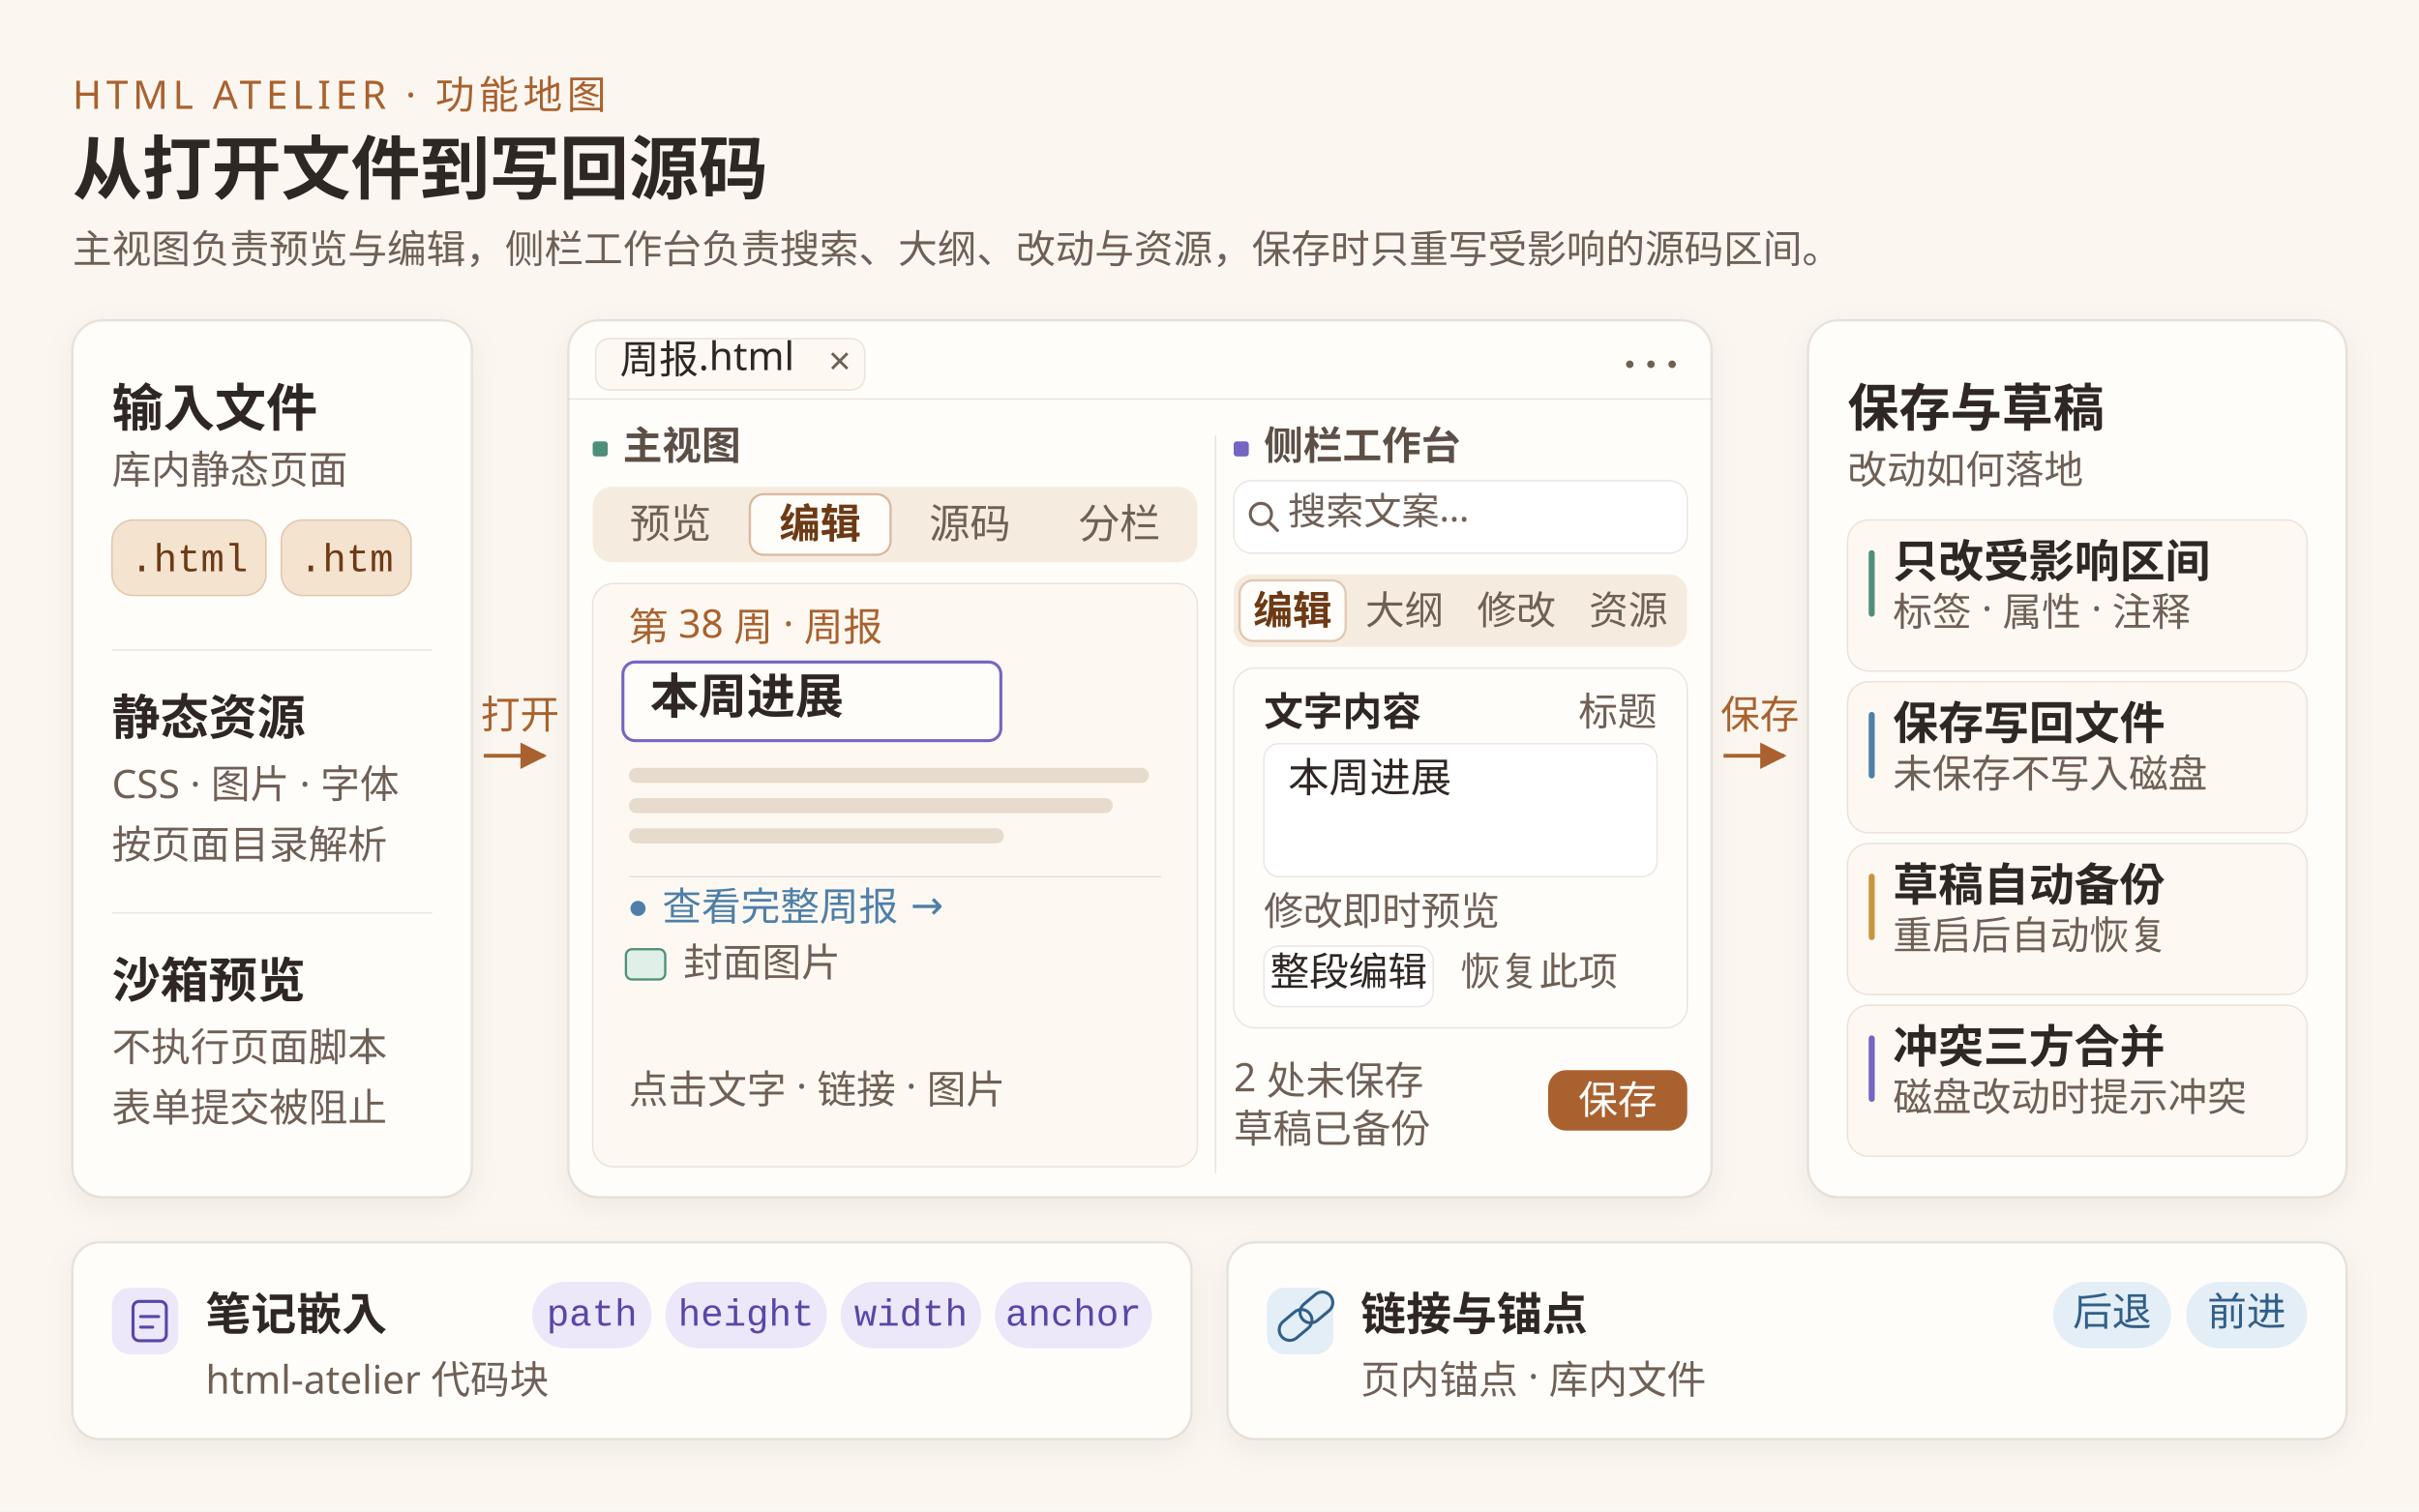
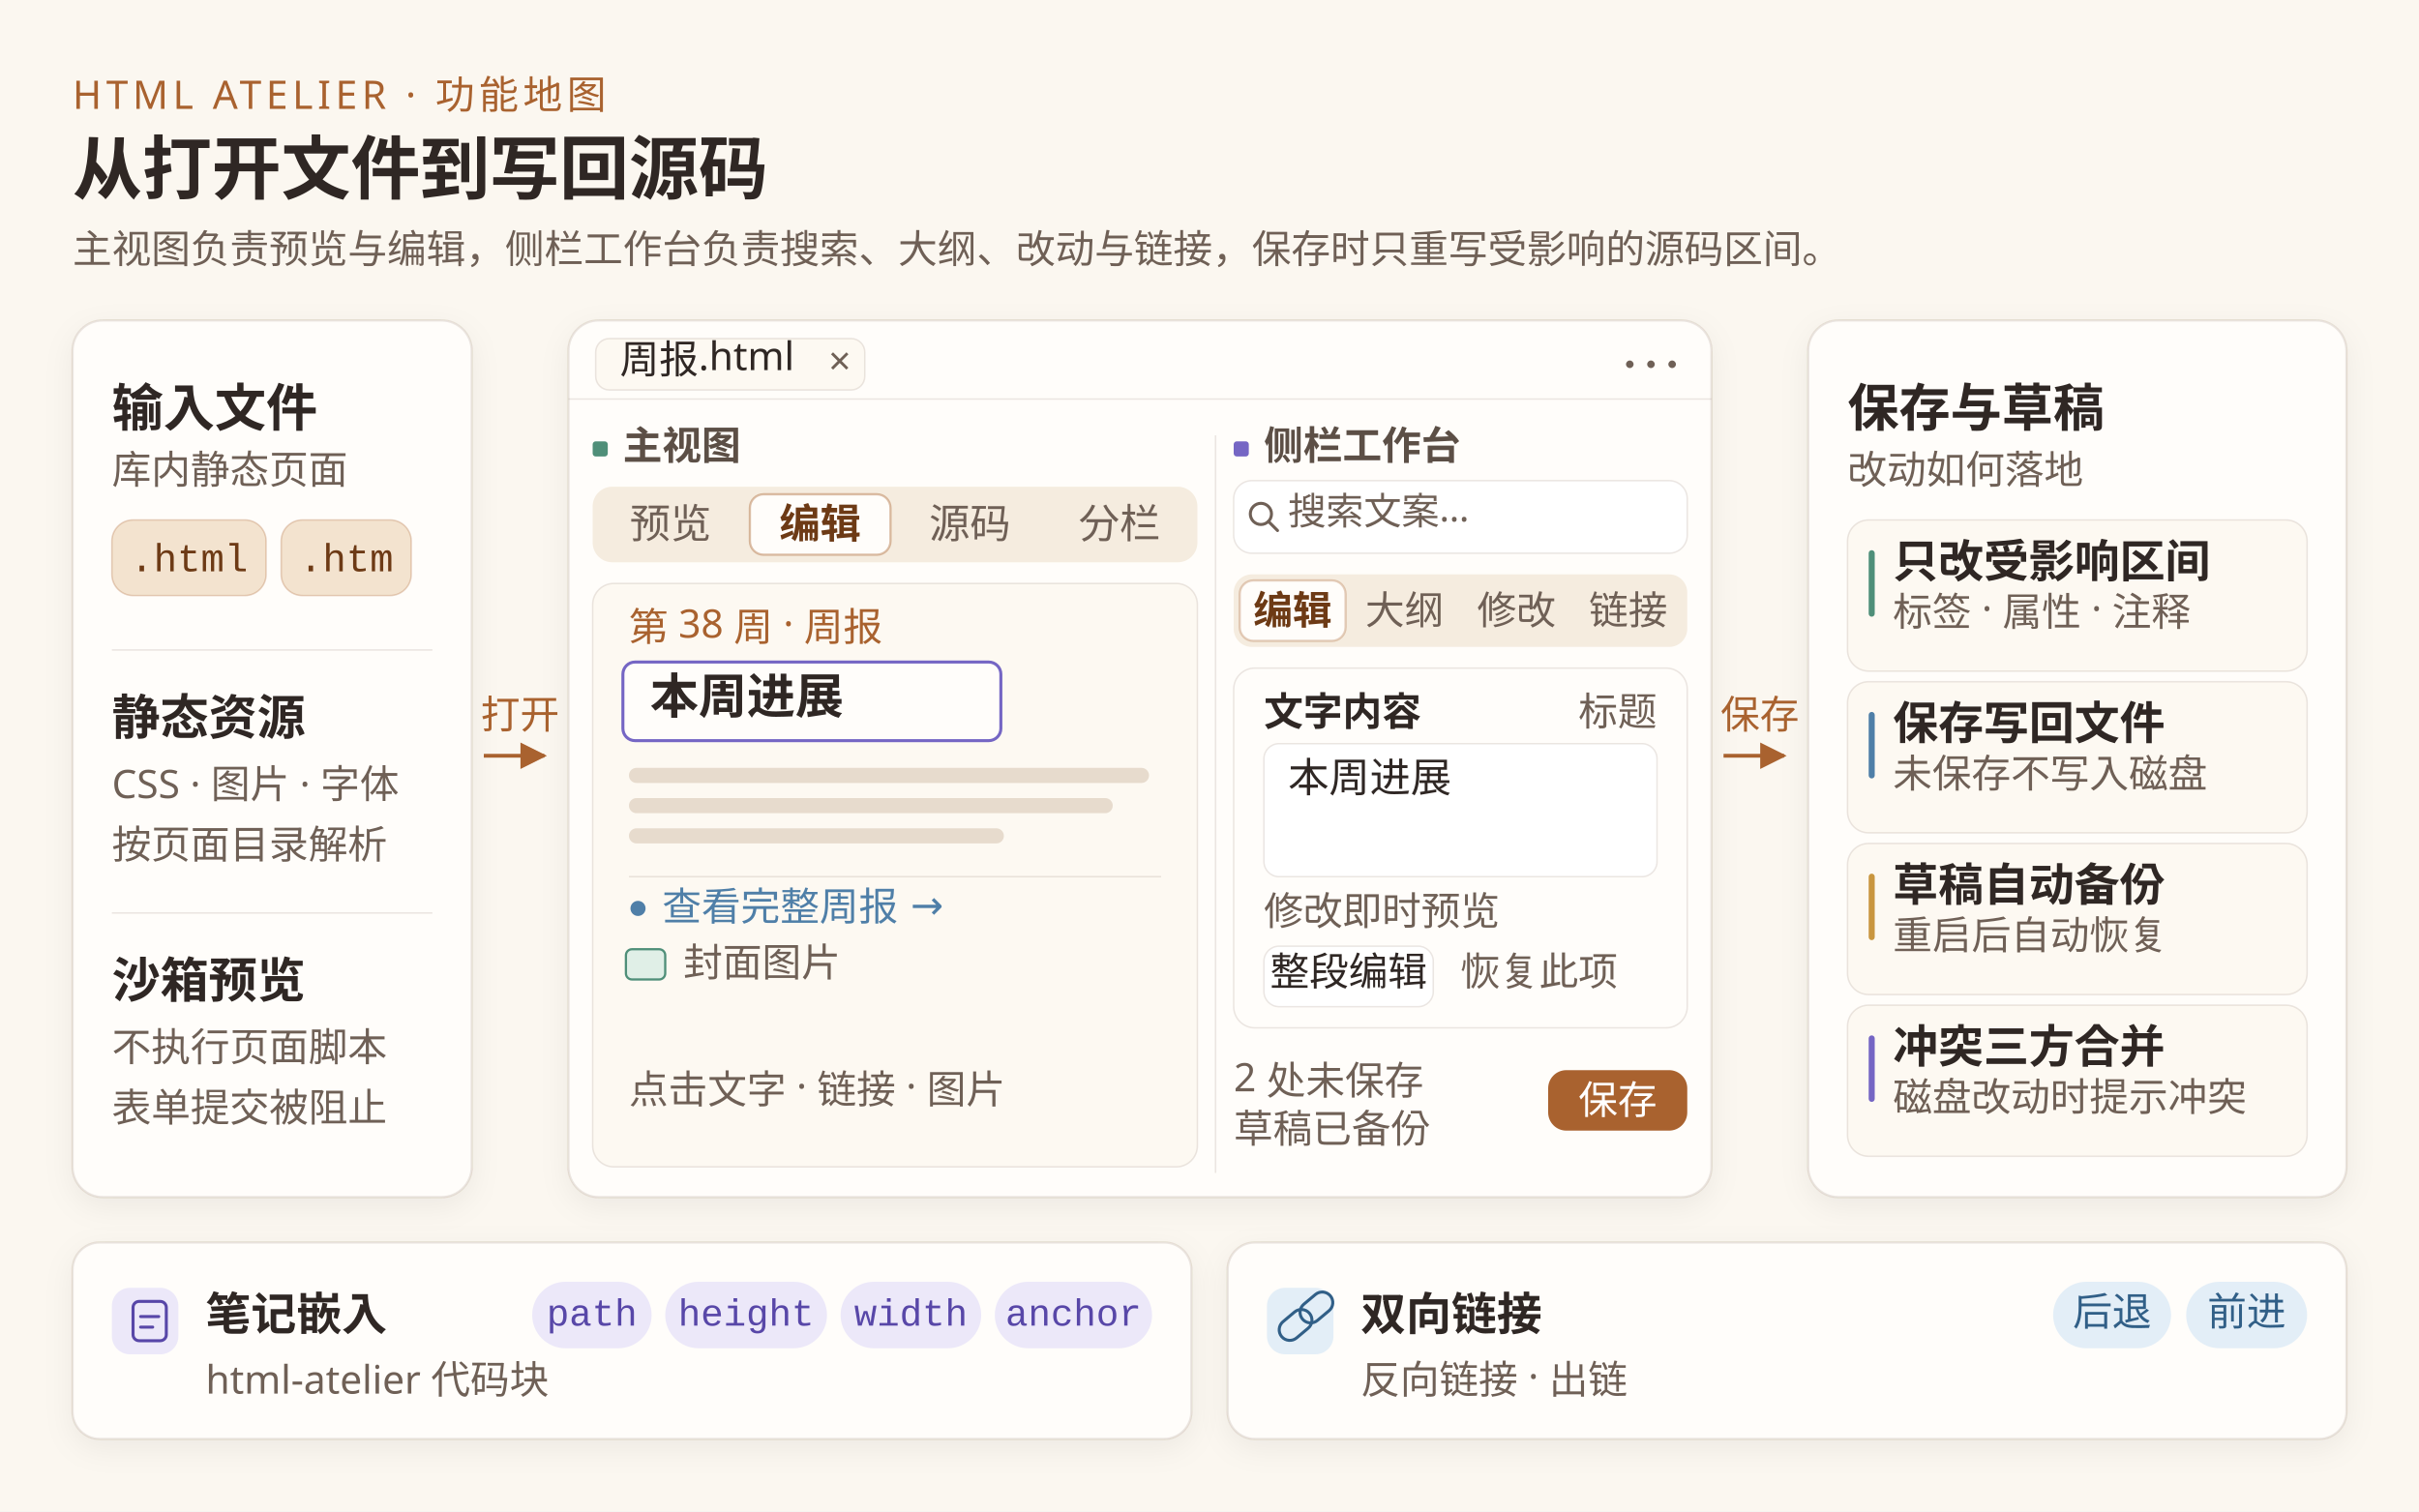
<svg xmlns="http://www.w3.org/2000/svg" width="1600" height="1000" viewBox="0 0 1600 1000" role="img" aria-labelledby="ovTitle ovDesc">
  <defs>
    <filter id="soft" x="-20%" y="-20%" width="140%" height="140%">
      <feDropShadow dx="0" dy="6" stdDeviation="10" flood-color="#402b1d" flood-opacity="0.06" />
    </filter>
    <marker id="arrow" viewBox="0 0 10 10" refX="9" refY="5" markerWidth="7" markerHeight="7" orient="auto-start-reverse">
      <path d="M0,0 L10,5 L0,10 Z" fill="#a9622f" />
    </marker>
  </defs>
  <rect width="1600" height="1000" fill="#fbf7f0" />
  <g font-family="'Segoe UI','Microsoft YaHei','PingFang SC','Noto Sans SC',sans-serif">
    <text x="48" y="72" font-size="26" letter-spacing="3" fill="#a9622f">HTML ATELIER · 功能地图</text>
    <text x="48" y="128" font-size="46" font-weight="700" fill="#2f2724">从打开文件到写回源码</text>
-     <text x="48" y="174" font-size="26" fill="#6f6056">主视图负责预览与编辑，侧栏工作台负责搜索、大纲、改动与资源，保存时只重写受影响的源码区间。</text>
+     <text x="48" y="174" font-size="26" fill="#6f6056">主视图负责预览与编辑，侧栏工作台负责搜索、大纲、改动与链接，保存时只重写受影响的源码区间。</text>
    <rect x="48" y="212" width="264" height="580" rx="20" fill="#fffdfa" stroke="#583a25" stroke-opacity="0.12" stroke-width="1.5" filter="url(#soft)" />
    <text x="74" y="282" font-size="34" font-weight="700" fill="#2f2724">输入文件</text>
    <text x="74" y="320" font-size="26" fill="#6f6056">库内静态页面</text>
    <rect x="74" y="344" width="102" height="50" rx="14" fill="#f3e3cf" stroke="#a9622f" stroke-opacity="0.28" />
    <text x="125" y="378" font-size="26" text-anchor="middle" font-family="'Cascadia Code','Consolas','Courier New',monospace" fill="#6d3a15">.html</text>
    <rect x="186" y="344" width="86" height="50" rx="14" fill="#f3e3cf" stroke="#a9622f" stroke-opacity="0.28" />
    <text x="229" y="378" font-size="26" text-anchor="middle" font-family="'Cascadia Code','Consolas','Courier New',monospace" fill="#6d3a15">.htm</text>
    <line x1="74" y1="430" x2="286" y2="430" stroke="#583a25" stroke-opacity="0.12" />
    <text x="74" y="486" font-size="32" font-weight="700" fill="#2f2724">静态资源</text>
    <text x="74" y="528" font-size="26" fill="#6f6056">CSS · 图片 · 字体</text>
    <text x="74" y="568" font-size="26" fill="#6f6056">按页面目录解析</text>
    <line x1="74" y1="604" x2="286" y2="604" stroke="#583a25" stroke-opacity="0.12" />
    <text x="74" y="660" font-size="32" font-weight="700" fill="#2f2724">沙箱预览</text>
    <text x="74" y="702" font-size="26" fill="#6f6056">不执行页面脚本</text>
    <text x="74" y="742" font-size="26" fill="#6f6056">表单提交被阻止</text>
    <text x="344" y="482" font-size="26" text-anchor="middle" fill="#a9622f">打开</text>
    <line x1="320" y1="500" x2="360" y2="500" stroke="#a9622f" stroke-width="2.5" marker-end="url(#arrow)" />
    <rect x="376" y="212" width="756" height="580" rx="20" fill="#fffdfa" stroke="#583a25" stroke-opacity="0.12" stroke-width="1.5" filter="url(#soft)" />
    <rect x="394" y="224" width="178" height="34" rx="9" fill="#fdf9f2" stroke="#583a25" stroke-opacity="0.12" />
    <text x="410" y="247" font-size="26" fill="#2f2724">周报.html</text>
    <text x="548" y="248" font-size="26" fill="#6f6056">×</text>
    <circle cx="1078" cy="241" r="2.5" fill="#6f6056" />
    <circle cx="1092" cy="241" r="2.5" fill="#6f6056" />
    <circle cx="1106" cy="241" r="2.5" fill="#6f6056" />
    <line x1="376" y1="264" x2="1132" y2="264" stroke="#583a25" stroke-opacity="0.12" />
    <rect x="392" y="292" width="10" height="10" rx="2" fill="#4f8f79" />
    <text x="412" y="304" font-size="26" font-weight="600" fill="#5c4f46">主视图</text>
    <rect x="816" y="292" width="10" height="10" rx="2" fill="#7566c4" />
    <text x="836" y="304" font-size="26" font-weight="600" fill="#5c4f46">侧栏工作台</text>
    <rect x="392" y="322" width="400" height="50" rx="13" fill="#f5ecdf" />
    <rect x="397" y="327" width="93" height="40" rx="9" fill="none" />
    <text x="443.5" y="356" font-size="27" text-anchor="middle" fill="#6f6056">预览</text>
    <rect x="496" y="327" width="93" height="40" rx="9" fill="#fffdfa" stroke="#a9622f" stroke-opacity="0.4" stroke-width="1.5" />
    <text x="542.5" y="356" font-size="27" font-weight="600" text-anchor="middle" fill="#6d3a15">编辑</text>
    <text x="641.5" y="356" font-size="27" text-anchor="middle" fill="#6f6056">源码</text>
    <text x="740.5" y="356" font-size="27" text-anchor="middle" fill="#6f6056">分栏</text>
    <rect x="392" y="386" width="400" height="386" rx="14" fill="#fdf9f2" stroke="#583a25" stroke-opacity="0.12" />
    <text x="416" y="424" font-size="26" fill="#a9622f">第 38 周 · 周报</text>
    <rect x="412" y="438" width="250" height="52" rx="8" fill="#fffdfa" stroke="#7566c4" stroke-width="2" />
    <text x="430" y="472" font-size="32" font-weight="700" fill="#2f2724">本周进展</text>
    <rect x="416" y="508" width="344" height="10" rx="5" fill="#e7dbcd" />
    <rect x="416" y="528" width="320" height="10" rx="5" fill="#e7dbcd" />
    <rect x="416" y="548" width="248" height="10" rx="5" fill="#e7dbcd" />
    <line x1="416" y1="580" x2="768" y2="580" stroke="#583a25" stroke-opacity="0.12" />
    <circle cx="422" cy="601" r="5" fill="#4f7fa8" />
    <text x="438" y="609" font-size="26" fill="#4f7fa8">查看完整周报 →</text>
    <rect x="414" y="628" width="26" height="20" rx="4" fill="#e0efe7" stroke="#4f8f79" stroke-width="1.5" />
    <text x="452" y="646" font-size="26" fill="#6f6056">封面图片</text>
    <text x="416" y="730" font-size="26" fill="#6f6056">点击文字 · 链接 · 图片</text>
    <line x1="804" y1="288" x2="804" y2="776" stroke="#583a25" stroke-opacity="0.12" />
    <rect x="816" y="318" width="300" height="48" rx="12" fill="#ffffff" stroke="#583a25" stroke-opacity="0.12" />
    <circle cx="834" cy="340" r="7" fill="none" stroke="#6f6056" stroke-width="2" />
    <line x1="839" y1="345" x2="845" y2="351" stroke="#6f6056" stroke-width="2" stroke-linecap="round" />
    <text x="852" y="347" font-size="25" fill="#6f6056">搜索文案…</text>
    <rect x="816" y="380" width="300" height="48" rx="12" fill="#f5ecdf" />
    <rect x="820" y="384" width="70" height="40" rx="9" fill="#fffdfa" stroke="#a9622f" stroke-opacity="0.3" stroke-width="1.5" />
    <text x="855" y="413" font-size="26" font-weight="600" text-anchor="middle" fill="#6d3a15">编辑</text>
    <text x="929" y="413" font-size="26" text-anchor="middle" fill="#6f6056">大纲</text>
    <text x="1003" y="413" font-size="26" text-anchor="middle" fill="#6f6056">修改</text>
-     <text x="1077" y="413" font-size="26" text-anchor="middle" fill="#6f6056">资源</text>
+     <text x="1077" y="413" font-size="26" text-anchor="middle" fill="#6f6056">链接</text>
    <rect x="816" y="442" width="300" height="238" rx="14" fill="#fffdfa" stroke="#583a25" stroke-opacity="0.12" />
    <text x="836" y="480" font-size="26" font-weight="600" fill="#2f2724">文字内容</text>
    <text x="1096" y="480" font-size="26" text-anchor="end" fill="#6f6056">标题</text>
    <rect x="836" y="492" width="260" height="88" rx="10" fill="#ffffff" stroke="#583a25" stroke-opacity="0.12" />
    <text x="852" y="524" font-size="27" fill="#2f2724">本周进展</text>
    <text x="836" y="612" font-size="26" fill="#6f6056">修改即时预览</text>
    <rect x="836" y="626" width="112" height="40" rx="10" fill="#ffffff" stroke="#583a25" stroke-opacity="0.12" />
    <text x="892" y="652" font-size="26" text-anchor="middle" fill="#2f2724">整段编辑</text>
    <text x="966" y="652" font-size="26" fill="#6f6056">恢复此项</text>
    <text x="816" y="722" font-size="26" fill="#6f6056">2 处未保存</text>
    <text x="816" y="756" font-size="26" fill="#6f6056">草稿已备份</text>
    <rect x="1024" y="708" width="92" height="40" rx="12" fill="#a9622f" />
    <text x="1070" y="737" font-size="26" text-anchor="middle" fill="#ffffff">保存</text>
    <text x="1164" y="482" font-size="26" text-anchor="middle" fill="#a9622f">保存</text>
    <line x1="1140" y1="500" x2="1180" y2="500" stroke="#a9622f" stroke-width="2.5" marker-end="url(#arrow)" />
    <rect x="1196" y="212" width="356" height="580" rx="20" fill="#fffdfa" stroke="#583a25" stroke-opacity="0.12" stroke-width="1.5" filter="url(#soft)" />
    <text x="1222" y="282" font-size="34" font-weight="700" fill="#2f2724">保存与草稿</text>
    <text x="1222" y="320" font-size="26" fill="#6f6056">改动如何落地</text>
    <rect x="1222" y="344" width="304" height="100" rx="14" fill="#fdf9f2" stroke="#583a25" stroke-opacity="0.12" />
    <rect x="1236" y="364" width="4" height="44" rx="2" fill="#4f8f79" />
    <text x="1252" y="382" font-size="30" font-weight="600" fill="#2f2724">只改受影响区间</text>
    <text x="1252" y="414" font-size="26" fill="#6f6056">标签 · 属性 · 注释</text>
    <rect x="1222" y="451" width="304" height="100" rx="14" fill="#fdf9f2" stroke="#583a25" stroke-opacity="0.12" />
    <rect x="1236" y="471" width="4" height="44" rx="2" fill="#4f7fa8" />
    <text x="1252" y="489" font-size="30" font-weight="600" fill="#2f2724">保存写回文件</text>
    <text x="1252" y="521" font-size="26" fill="#6f6056">未保存不写入磁盘</text>
    <rect x="1222" y="558" width="304" height="100" rx="14" fill="#fdf9f2" stroke="#583a25" stroke-opacity="0.12" />
    <rect x="1236" y="578" width="4" height="44" rx="2" fill="#c9963f" />
    <text x="1252" y="596" font-size="30" font-weight="600" fill="#2f2724">草稿自动备份</text>
    <text x="1252" y="628" font-size="26" fill="#6f6056">重启后自动恢复</text>
    <rect x="1222" y="665" width="304" height="100" rx="14" fill="#fdf9f2" stroke="#583a25" stroke-opacity="0.12" />
    <rect x="1236" y="685" width="4" height="44" rx="2" fill="#7566c4" />
    <text x="1252" y="703" font-size="30" font-weight="600" fill="#2f2724">冲突三方合并</text>
    <text x="1252" y="735" font-size="26" fill="#6f6056">磁盘改动时提示冲突</text>
    <rect x="48" y="822" width="740" height="130" rx="18" fill="#fffdfa" stroke="#583a25" stroke-opacity="0.12" stroke-width="1.5" filter="url(#soft)" />
    <rect x="74" y="852" width="44" height="44" rx="12" fill="#ece8f9" />
    <rect x="88" y="861" width="22" height="26" rx="4" fill="none" stroke="#5847a8" stroke-width="2" />
    <line x1="93" y1="871" x2="105" y2="871" stroke="#5847a8" stroke-width="2" stroke-linecap="round" />
    <line x1="93" y1="878" x2="101" y2="878" stroke="#5847a8" stroke-width="2" stroke-linecap="round" />
    <text x="136" y="880" font-size="30" font-weight="600" fill="#2f2724">笔记嵌入</text>
    <text x="136" y="922" font-size="26" fill="#6f6056">html-atelier 代码块</text>
    <rect x="352" y="848" width="79" height="44" rx="22" fill="#ece8f9" />
    <text x="391.5" y="877" font-size="25" text-anchor="middle" font-family="'Cascadia Code','Consolas','Courier New',monospace" fill="#5847a8">path</text>
    <rect x="440" y="848" width="107" height="44" rx="22" fill="#ece8f9" />
    <text x="493.5" y="877" font-size="25" text-anchor="middle" font-family="'Cascadia Code','Consolas','Courier New',monospace" fill="#5847a8">height</text>
    <rect x="556" y="848" width="93" height="44" rx="22" fill="#ece8f9" />
    <text x="602.5" y="877" font-size="25" text-anchor="middle" font-family="'Cascadia Code','Consolas','Courier New',monospace" fill="#5847a8">width</text>
    <rect x="658" y="848" width="104" height="44" rx="22" fill="#ece8f9" />
    <text x="710" y="877" font-size="25" text-anchor="middle" font-family="'Cascadia Code','Consolas','Courier New',monospace" fill="#5847a8">anchor</text>
    <rect x="812" y="822" width="740" height="130" rx="18" fill="#fffdfa" stroke="#583a25" stroke-opacity="0.12" stroke-width="1.5" filter="url(#soft)" />
    <rect x="838" y="852" width="44" height="44" rx="12" fill="#e3eef7" />
    <g transform="rotate(-40 860 874)">
      <rect x="844" y="867" width="24" height="14" rx="7" fill="none" stroke="#315f87" stroke-width="2" />
      <rect x="862" y="867" width="24" height="14" rx="7" fill="none" stroke="#315f87" stroke-width="2" />
    </g>
-     <text x="900" y="880" font-size="30" font-weight="600" fill="#2f2724">链接与锚点</text>
-     <text x="900" y="922" font-size="26" fill="#6f6056">页内锚点 · 库内文件</text>
+     <text x="900" y="880" font-size="30" font-weight="600" fill="#2f2724">双向链接</text>
+     <text x="900" y="922" font-size="26" fill="#6f6056">反向链接 · 出链</text>
    <rect x="1358" y="848" width="78" height="44" rx="22" fill="#e3eef7" />
    <text x="1397" y="877" font-size="26" text-anchor="middle" fill="#315f87">后退</text>
    <rect x="1446" y="848" width="80" height="44" rx="22" fill="#e3eef7" />
    <text x="1486" y="877" font-size="26" text-anchor="middle" fill="#315f87">前进</text>
  </g>
</svg>
